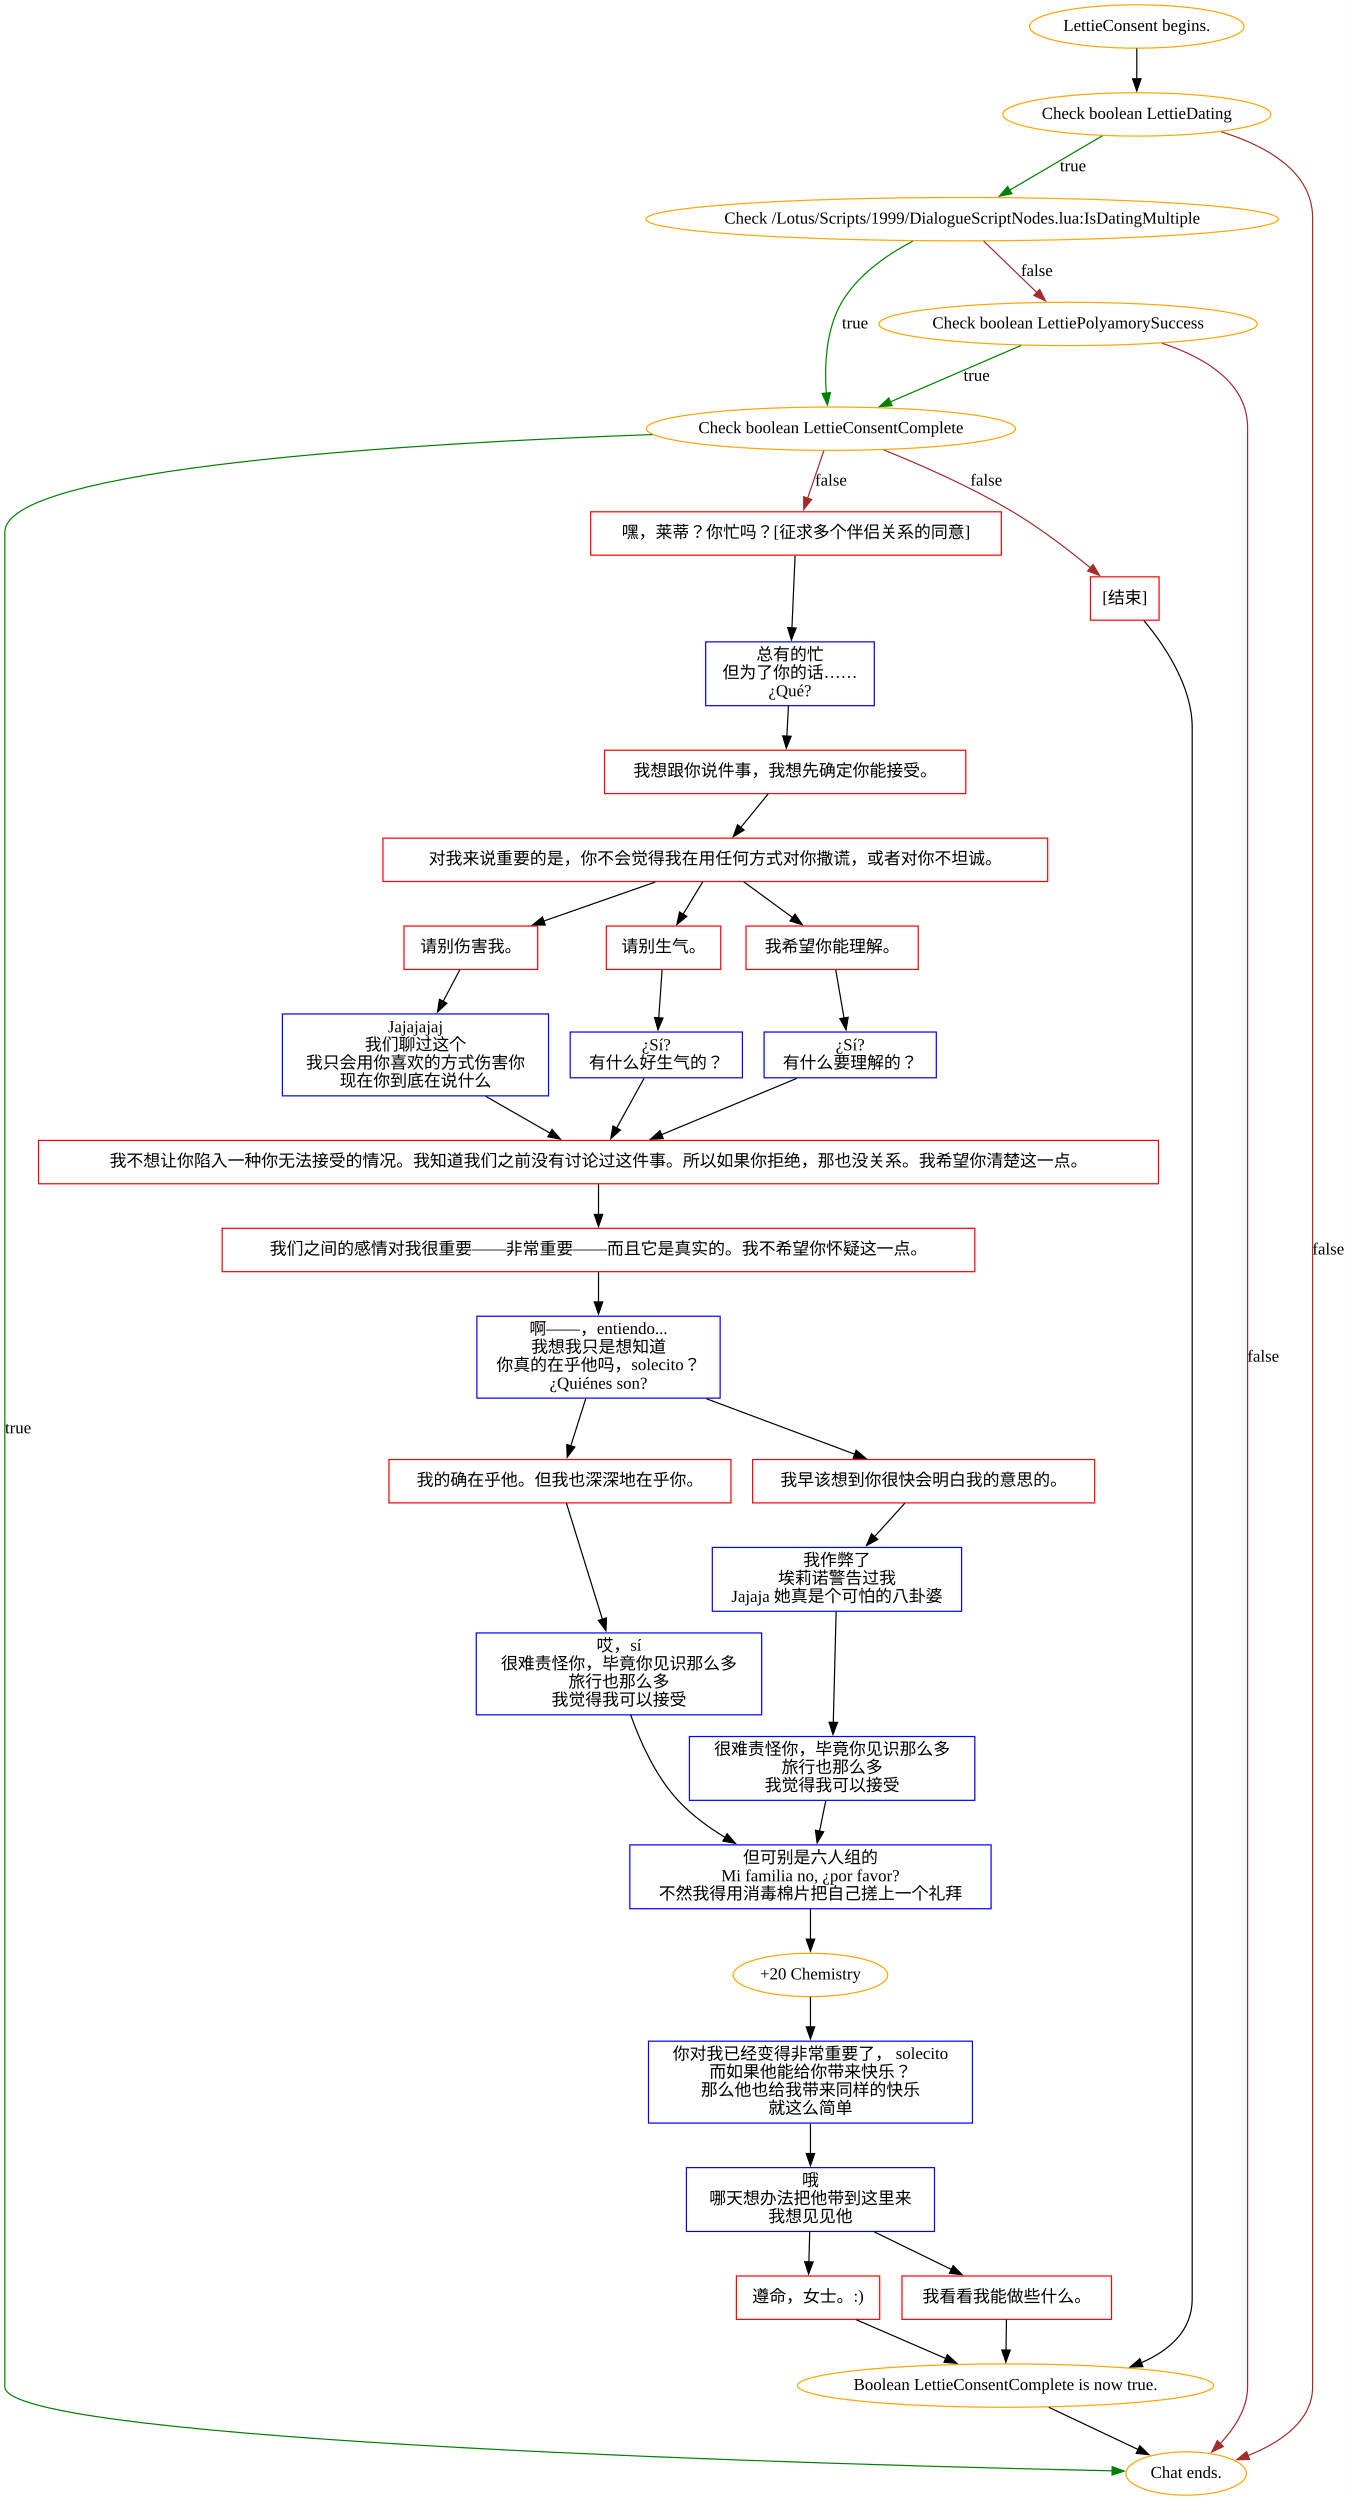
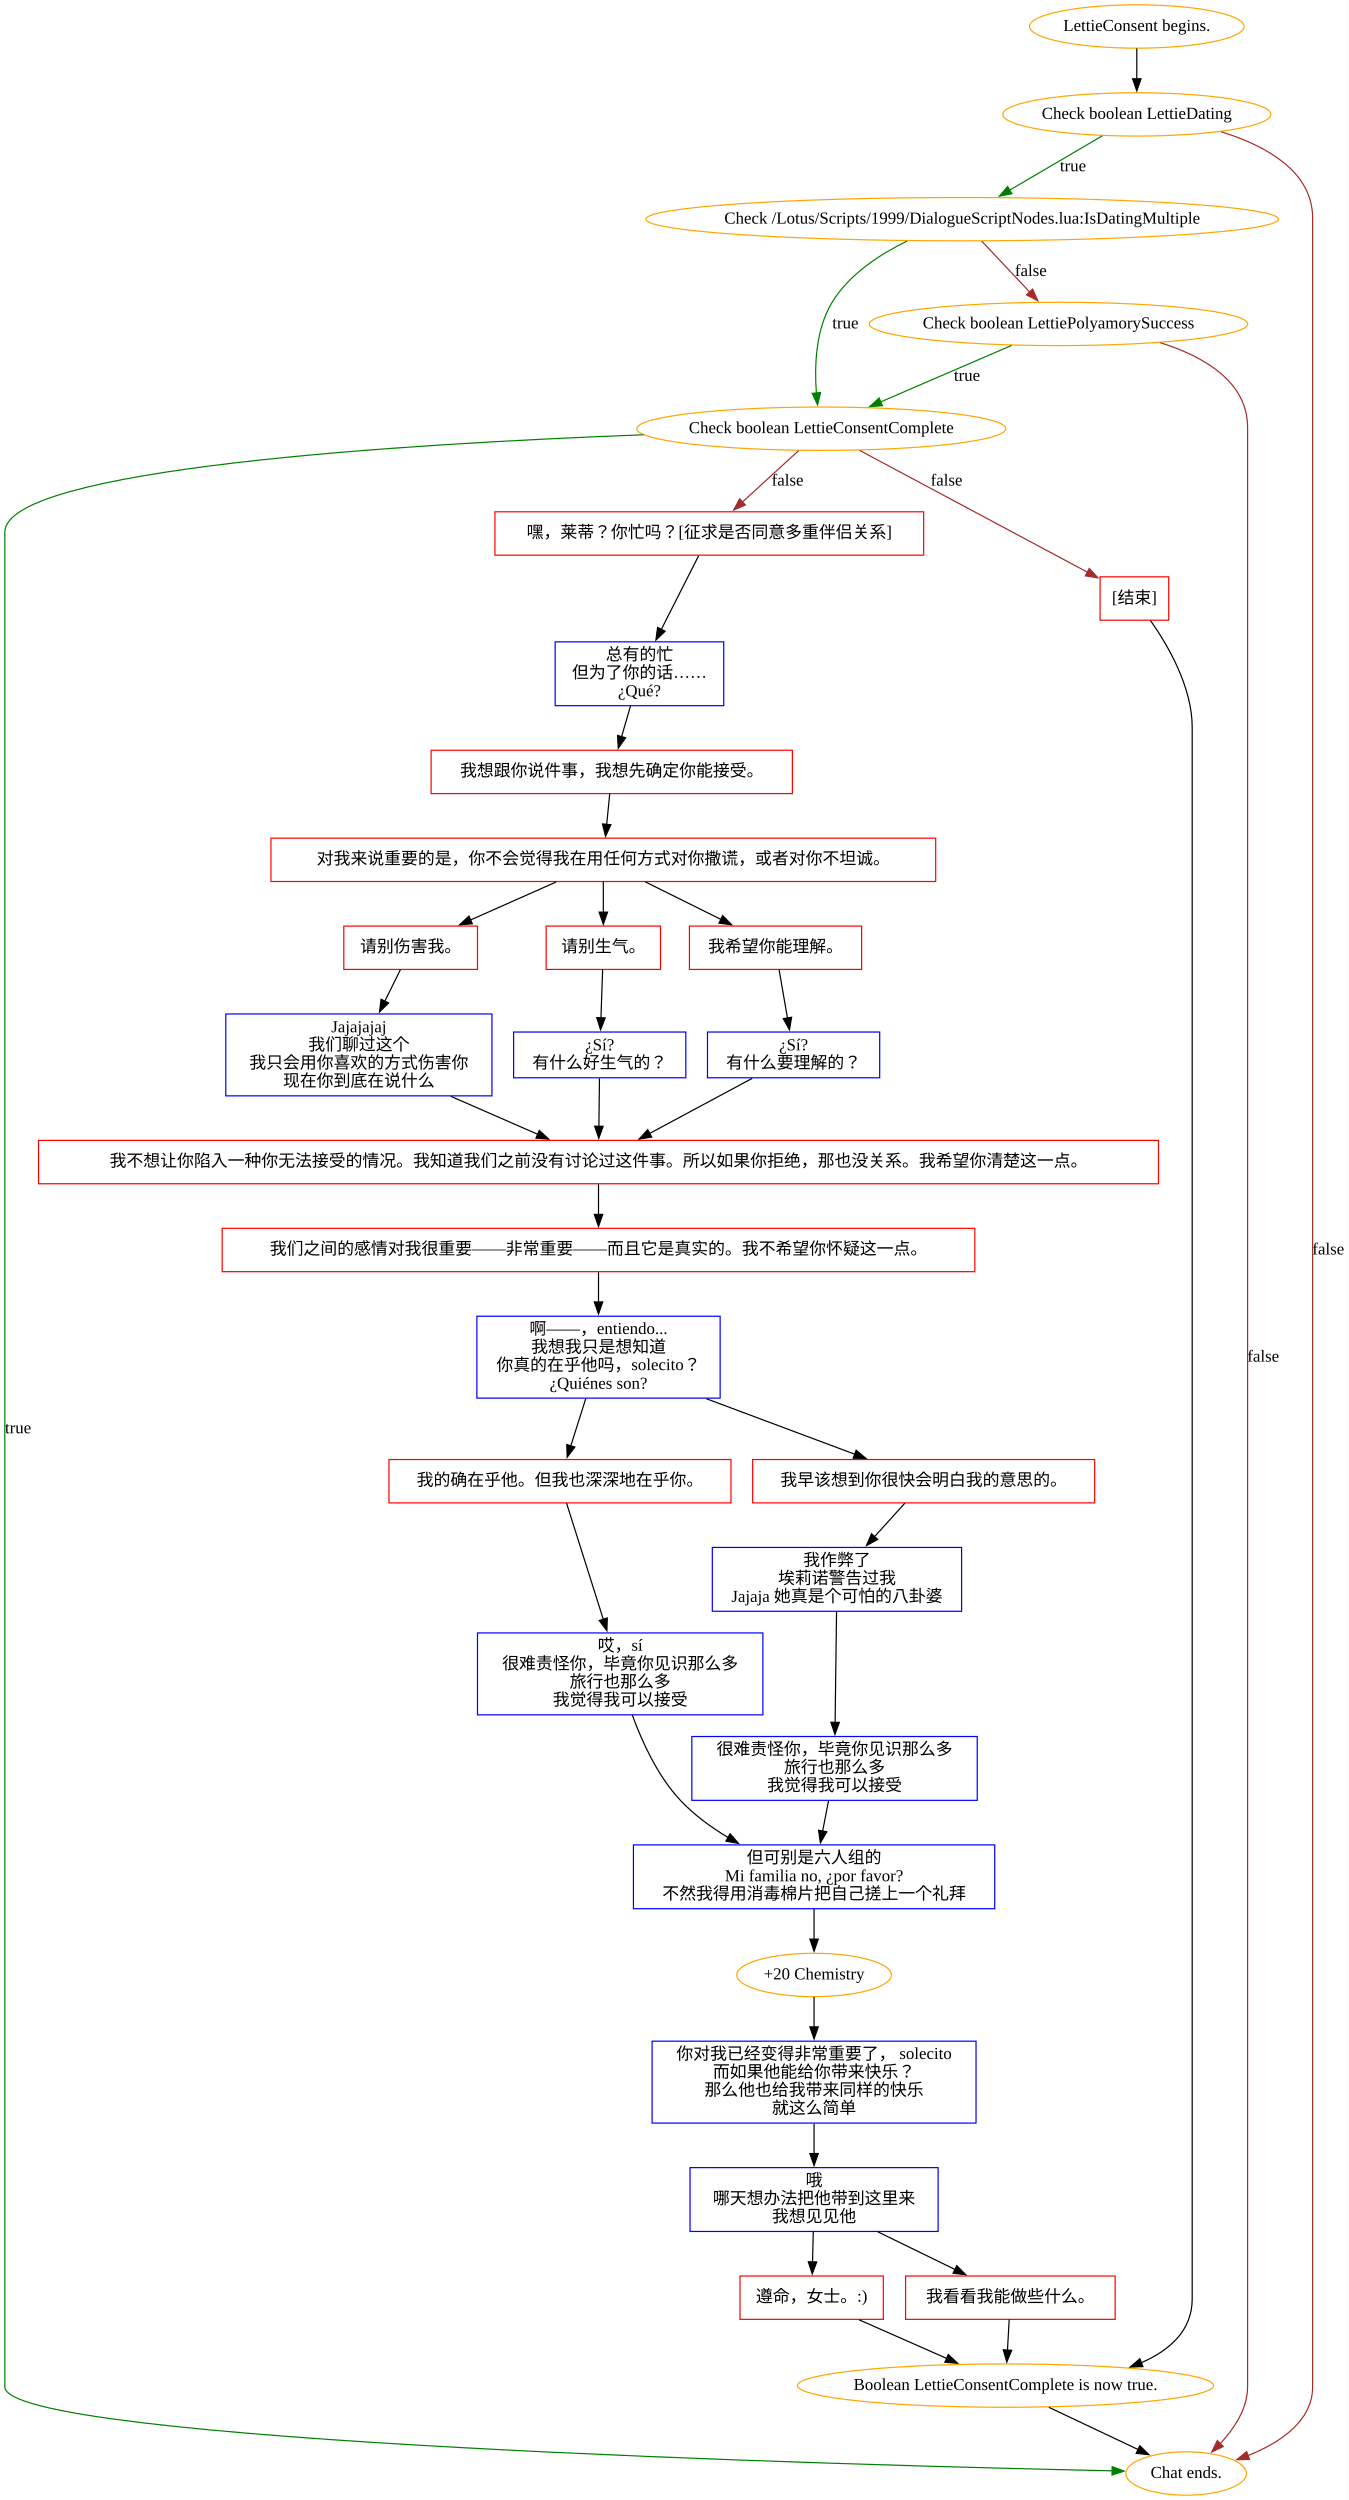
<svg xmlns="http://www.w3.org/2000/svg" width="1120pt" height="2076pt" viewBox="0.00 0.00 1120.00 2076.00">
  <g id="graph0" class="graph" transform="scale(1 1) rotate(0) translate(4 2072)">
    <polygon fill="white" stroke="none" points="-4,4 -4,-2072 1116,-2072 1116,4 -4,4" />
    <g id="node1" class="node">
      <ellipse fill="none" stroke="orange" cx="940" cy="-2050" rx="89.08" ry="18" />
      <text text-anchor="middle" x="940" y="-2046.3" font-family="Times New Roman,serif" font-size="14.00">LettieConsent begins.</text>
    </g>
    <g id="node2" class="node">
      <ellipse fill="none" stroke="orange" cx="940" cy="-1977" rx="111.28" ry="18" />
      <text text-anchor="middle" x="940" y="-1973.3" font-family="Times New Roman,serif" font-size="14.00">Check boolean LettieDating</text>
    </g>
    <g id="edge1" class="edge">
      <path fill="none" stroke="black" d="M940,-2031.81C940,-2024.23 940,-2015.1 940,-2006.54" />
      <polygon fill="black" stroke="black" points="943.5,-2006.54 940,-1996.54 936.5,-2006.54 943.5,-2006.54" />
    </g>
    <g id="node3" class="node">
      <ellipse fill="none" stroke="orange" cx="795" cy="-1890" rx="262.65" ry="18" />
      <text text-anchor="middle" x="795" y="-1886.3" font-family="Times New Roman,serif" font-size="14.00">Check /Lotus/Scripts/1999/DialogueScriptNodes.lua:IsDatingMultiple</text>
    </g>
    <g id="edge2" class="edge">
      <path fill="none" stroke="green" d="M911.35,-1959.21C889.3,-1946.28 858.58,-1928.27 834.24,-1914" />
      <polygon fill="green" stroke="green" points="836.29,-1911.15 825.89,-1909.11 832.75,-1917.18 836.29,-1911.15" />
      <text text-anchor="middle" x="887" y="-1929.8" font-family="Times New Roman,serif" font-size="14.00">true</text>
    </g>
    <g id="node4" class="node">
      <ellipse fill="none" stroke="orange" cx="981" cy="-18" rx="50.09" ry="18" />
      <text text-anchor="middle" x="981" y="-14.3" font-family="Times New Roman,serif" font-size="14.00">Chat ends.</text>
    </g>
    <g id="edge3" class="edge">
      <path fill="none" stroke="brown" d="M1010.01,-1962.61C1047.48,-1950.94 1086,-1929.57 1086,-1891 1086,-1891 1086,-1891 1086,-90 1086,-61.35 1058.83,-43.47 1032.14,-32.83" />
      <polygon fill="brown" stroke="brown" points="1033.61,-29.64 1023.02,-29.48 1031.2,-36.21 1033.61,-29.64" />
      <text text-anchor="middle" x="1099" y="-1030.3" font-family="Times New Roman,serif" font-size="14.00">false</text>
    </g>
    <g id="node5" class="node">
-       <ellipse fill="none" stroke="orange" cx="686" cy="-1716" rx="153.27" ry="18" />
-       <text text-anchor="middle" x="686" y="-1712.3" font-family="Times New Roman,serif" font-size="14.00">Check boolean LettieConsentComplete</text>
+       <ellipse fill="none" stroke="orange" cx="678" cy="-1716" rx="153.27" ry="18" />
+       <text text-anchor="middle" x="678" y="-1712.3" font-family="Times New Roman,serif" font-size="14.00">Check boolean LettieConsentComplete</text>
    </g>
    <g id="edge4" class="edge">
-       <path fill="none" stroke="green" d="M753.92,-1871.73C732.61,-1860.52 708.32,-1843.73 695,-1821 681.63,-1798.17 680.58,-1767.57 682.15,-1745.47" />
-       <polygon fill="green" stroke="green" points="685.62,-1745.97 683.08,-1735.68 678.65,-1745.31 685.62,-1745.97" />
-       <text text-anchor="middle" x="706" y="-1799.3" font-family="Times New Roman,serif" font-size="14.00">true</text>
+       <path fill="none" stroke="green" d="M749.33,-1871.85C726.68,-1860.87 701.19,-1844.27 687,-1821 673.23,-1798.41 672.23,-1767.77 673.93,-1745.6" />
+       <polygon fill="green" stroke="green" points="677.4,-1746.07 674.92,-1735.77 670.43,-1745.37 677.4,-1746.07" />
+       <text text-anchor="middle" x="698" y="-1799.3" font-family="Times New Roman,serif" font-size="14.00">true</text>
    </g>
    <g id="node6" class="node">
-       <ellipse fill="none" stroke="orange" cx="883" cy="-1803" rx="157.07" ry="18" />
-       <text text-anchor="middle" x="883" y="-1799.3" font-family="Times New Roman,serif" font-size="14.00">Check boolean LettiePolyamorySuccess</text>
+       <ellipse fill="none" stroke="orange" cx="875" cy="-1803" rx="157.07" ry="18" />
+       <text text-anchor="middle" x="875" y="-1799.3" font-family="Times New Roman,serif" font-size="14.00">Check boolean LettiePolyamorySuccess</text>
    </g>
    <g id="edge5" class="edge">
-       <path fill="none" stroke="brown" d="M812.81,-1871.8C825.57,-1859.47 842.96,-1842.68 857.23,-1828.89" />
-       <polygon fill="brown" stroke="brown" points="859.37,-1831.69 864.13,-1822.23 854.51,-1826.66 859.37,-1831.69" />
-       <text text-anchor="middle" x="857" y="-1842.8" font-family="Times New Roman,serif" font-size="14.00">false</text>
+       <path fill="none" stroke="brown" d="M811.19,-1871.8C822.68,-1859.59 838.3,-1842.99 851.21,-1829.28" />
+       <polygon fill="brown" stroke="brown" points="853.49,-1831.96 857.8,-1822.28 848.4,-1827.16 853.49,-1831.96" />
+       <text text-anchor="middle" x="852" y="-1842.8" font-family="Times New Roman,serif" font-size="14.00">false</text>
    </g>
    <g id="edge6" class="edge">
-       <path fill="none" stroke="green" d="M537.99,-1711.16C336.33,-1703.92 0,-1683.78 0,-1630 0,-1630 0,-1630 0,-90 0,-43.68 704.92,-24.87 919.66,-20.22" />
+       <path fill="none" stroke="green" d="M530.47,-1710.95C331.02,-1703.46 0,-1683.05 0,-1630 0,-1630 0,-1630 0,-90 0,-43.68 704.92,-24.87 919.66,-20.22" />
      <polygon fill="green" stroke="green" points="919.57,-23.72 929.49,-20.01 919.42,-16.72 919.57,-23.72" />
      <text text-anchor="middle" x="11" y="-881.8" font-family="Times New Roman,serif" font-size="14.00">true</text>
    </g>
    <g id="node7" class="node">
-       <polygon fill="none" stroke="red" points="827.5,-1647 486.5,-1647 486.5,-1611 827.5,-1611 827.5,-1647" />
-       <text text-anchor="middle" x="657" y="-1625.3" font-family="Times New Roman,serif" font-size="14.00">嘿，莱蒂？你忙吗？[征求多个伴侣关系的同意]</text>
+       <polygon fill="none" stroke="red" points="763,-1647 407,-1647 407,-1611 763,-1611 763,-1647" />
+       <text text-anchor="middle" x="585" y="-1625.3" font-family="Times New Roman,serif" font-size="14.00">嘿，莱蒂？你忙吗？[征求是否同意多重伴侣关系]</text>
    </g>
    <g id="edge7" class="edge">
-       <path fill="none" stroke="brown" d="M680.13,-1697.8C676.27,-1686.47 671.11,-1671.36 666.65,-1658.29" />
-       <polygon fill="brown" stroke="brown" points="669.99,-1657.23 663.45,-1648.9 663.36,-1659.49 669.99,-1657.23" />
-       <text text-anchor="middle" x="686" y="-1668.8" font-family="Times New Roman,serif" font-size="14.00">false</text>
+       <path fill="none" stroke="brown" d="M659.18,-1697.8C645.78,-1685.55 627.56,-1668.9 612.53,-1655.16" />
+       <polygon fill="brown" stroke="brown" points="614.97,-1652.65 605.23,-1648.49 610.25,-1657.82 614.97,-1652.65" />
+       <text text-anchor="middle" x="650" y="-1668.8" font-family="Times New Roman,serif" font-size="14.00">false</text>
    </g>
    <g id="node8" class="node">
-       <polygon fill="none" stroke="red" points="958.5,-1593 901.5,-1593 901.5,-1557 958.5,-1557 958.5,-1593" />
-       <text text-anchor="middle" x="930" y="-1571.3" font-family="Times New Roman,serif" font-size="14.00">[结束]</text>
+       <polygon fill="none" stroke="red" points="966.5,-1593 909.5,-1593 909.5,-1557 966.5,-1557 966.5,-1593" />
+       <text text-anchor="middle" x="938" y="-1571.3" font-family="Times New Roman,serif" font-size="14.00">[结束]</text>
    </g>
    <g id="edge8" class="edge">
-       <path fill="none" stroke="brown" d="M729.95,-1698.33C760.81,-1685.88 802.55,-1667.54 837,-1647 859.88,-1633.36 883.72,-1615.06 901.54,-1600.46" />
-       <polygon fill="brown" stroke="brown" points="903.65,-1603.25 909.11,-1594.17 899.18,-1597.87 903.65,-1603.25" />
-       <text text-anchor="middle" x="815" y="-1668.8" font-family="Times New Roman,serif" font-size="14.00">false</text>
+       <path fill="none" stroke="brown" d="M709.88,-1697.96C757.58,-1672.45 847.42,-1624.43 898.97,-1596.86" />
+       <polygon fill="brown" stroke="brown" points="900.55,-1599.99 907.72,-1592.19 897.25,-1593.82 900.55,-1599.99" />
+       <text text-anchor="middle" x="782" y="-1668.8" font-family="Times New Roman,serif" font-size="14.00">false</text>
    </g>
    <g id="edge10" class="edge">
-       <path fill="none" stroke="brown" d="M960.99,-1786.96C997.04,-1775.03 1032,-1753.93 1032,-1717 1032,-1717 1032,-1717 1032,-90 1032,-72 1021.05,-55.43 1009.3,-42.84" />
+       <path fill="none" stroke="brown" d="M959.47,-1787.45C996.64,-1775.72 1032,-1754.66 1032,-1717 1032,-1717 1032,-1717 1032,-90 1032,-72 1021.05,-55.43 1009.3,-42.84" />
      <polygon fill="brown" stroke="brown" points="1011.8,-40.4 1002.23,-35.85 1006.88,-45.37 1011.8,-40.4" />
      <text text-anchor="middle" x="1045" y="-941.3" font-family="Times New Roman,serif" font-size="14.00">false</text>
    </g>
    <g id="edge9" class="edge">
-       <path fill="none" stroke="green" d="M844.08,-1785.21C812.92,-1771.76 769.01,-1752.81 735.37,-1738.3" />
-       <polygon fill="green" stroke="green" points="736.8,-1735.11 726.23,-1734.36 734.02,-1741.53 736.8,-1735.11" />
-       <text text-anchor="middle" x="807" y="-1755.8" font-family="Times New Roman,serif" font-size="14.00">true</text>
+       <path fill="none" stroke="green" d="M836.08,-1785.21C804.92,-1771.76 761.01,-1752.81 727.37,-1738.3" />
+       <polygon fill="green" stroke="green" points="728.8,-1735.11 718.23,-1734.36 726.02,-1741.53 728.8,-1735.11" />
+       <text text-anchor="middle" x="799" y="-1755.8" font-family="Times New Roman,serif" font-size="14.00">true</text>
    </g>
    <g id="node9" class="node">
-       <polygon fill="none" stroke="blue" points="722,-1539 582,-1539 582,-1486 722,-1486 722,-1539" />
-       <text text-anchor="middle" x="652" y="-1523.8" font-family="Times New Roman,serif" font-size="14.00">总有的忙- </text>
-       <text text-anchor="middle" x="652" y="-1508.8" font-family="Times New Roman,serif" font-size="14.00">但为了你的话……- </text>
-       <text text-anchor="middle" x="652" y="-1493.8" font-family="Times New Roman,serif" font-size="14.00">¿Qué?</text>
+       <polygon fill="none" stroke="blue" points="597,-1539 457,-1539 457,-1486 597,-1486 597,-1539" />
+       <text text-anchor="middle" x="527" y="-1523.8" font-family="Times New Roman,serif" font-size="14.00">总有的忙+ </text>
+       <text text-anchor="middle" x="527" y="-1508.8" font-family="Times New Roman,serif" font-size="14.00">但为了你的话……+ </text>
+       <text text-anchor="middle" x="527" y="-1493.8" font-family="Times New Roman,serif" font-size="14.00">¿Qué?</text>
    </g>
    <g id="edge11" class="edge">
-       <path fill="none" stroke="black" d="M656.24,-1610.61C655.55,-1594.71 654.5,-1570.67 653.62,-1550.49" />
-       <polygon fill="black" stroke="black" points="657.12,-1550.49 653.19,-1540.65 650.13,-1550.8 657.12,-1550.49" />
+       <path fill="none" stroke="black" d="M576.19,-1610.61C567.99,-1594.41 555.5,-1569.77 545.17,-1549.36" />
+       <polygon fill="black" stroke="black" points="548.31,-1547.83 540.67,-1540.49 542.07,-1551 548.31,-1547.83" />
    </g>
    <g id="node10" class="node">
      <ellipse fill="none" stroke="orange" cx="831" cy="-91" rx="172.77" ry="18" />
      <text text-anchor="middle" x="831" y="-87.3" font-family="Times New Roman,serif" font-size="14.00">Boolean LettieConsentComplete is now true.</text>
    </g>
    <g id="edge12" class="edge">
-       <path fill="none" stroke="black" d="M945.9,-1556.72C962.45,-1536.86 986,-1502.55 986,-1468 986,-1468 986,-1468 986,-163 986,-136.97 967.71,-120.45 943.7,-109.97" />
+       <path fill="none" stroke="black" d="M951.37,-1556.71C965.57,-1536.57 986,-1501.74 986,-1468 986,-1468 986,-1468 986,-163 986,-136.97 967.71,-120.45 943.7,-109.97" />
      <polygon fill="black" stroke="black" points="945.09,-106.76 934.5,-106.39 942.55,-113.28 945.09,-106.76" />
    </g>
    <g id="node11" class="node">
-       <polygon fill="none" stroke="red" points="798,-1449 498,-1449 498,-1413 798,-1413 798,-1449" />
-       <text text-anchor="middle" x="648" y="-1427.3" font-family="Times New Roman,serif" font-size="14.00">我想跟你说件事，我想先确定你能接受。</text>
+       <polygon fill="none" stroke="red" points="654,-1449 354,-1449 354,-1413 654,-1413 654,-1449" />
+       <text text-anchor="middle" x="504" y="-1427.3" font-family="Times New Roman,serif" font-size="14.00">我想跟你说件事，我想先确定你能接受。</text>
    </g>
    <g id="edge13" class="edge">
-       <path fill="none" stroke="black" d="M650.71,-1485.91C650.31,-1477.86 649.86,-1468.91 649.44,-1460.66" />
-       <polygon fill="black" stroke="black" points="652.94,-1460.58 648.94,-1450.77 645.95,-1460.93 652.94,-1460.58" />
+       <path fill="none" stroke="black" d="M519.6,-1485.91C517.21,-1477.67 514.56,-1468.5 512.13,-1460.09" />
+       <polygon fill="black" stroke="black" points="515.55,-1459.34 509.41,-1450.71 508.83,-1461.29 515.55,-1459.34" />
    </g>
    <g id="edge14" class="edge">
      <path fill="none" stroke="black" d="M866.93,-72.99C889.33,-62.39 918.17,-48.74 941.26,-37.81" />
      <polygon fill="black" stroke="black" points="942.5,-41.09 950.04,-33.65 939.51,-34.77 942.5,-41.09" />
    </g>
    <g id="node12" class="node">
-       <polygon fill="none" stroke="red" points="866,-1376 314,-1376 314,-1340 866,-1340 866,-1376" />
-       <text text-anchor="middle" x="590" y="-1354.3" font-family="Times New Roman,serif" font-size="14.00">对我来说重要的是，你不会觉得我在用任何方式对你撒谎，或者对你不坦诚。</text>
+       <polygon fill="none" stroke="red" points="773,-1376 221,-1376 221,-1340 773,-1340 773,-1376" />
+       <text text-anchor="middle" x="497" y="-1354.3" font-family="Times New Roman,serif" font-size="14.00">对我来说重要的是，你不会觉得我在用任何方式对你撒谎，或者对你不坦诚。</text>
    </g>
    <g id="edge15" class="edge">
-       <path fill="none" stroke="black" d="M633.96,-1412.81C627.12,-1404.44 618.75,-1394.2 611.16,-1384.9" />
-       <polygon fill="black" stroke="black" points="613.91,-1382.73 604.87,-1377.2 608.48,-1387.16 613.91,-1382.73" />
+       <path fill="none" stroke="black" d="M502.31,-1412.81C501.55,-1405.14 500.64,-1395.89 499.78,-1387.24" />
+       <polygon fill="black" stroke="black" points="503.29,-1387.14 498.83,-1377.54 496.33,-1387.83 503.29,-1387.14" />
    </g>
    <g id="node13" class="node">
-       <polygon fill="none" stroke="red" points="442.5,-1303 331.5,-1303 331.5,-1267 442.5,-1267 442.5,-1303" />
-       <text text-anchor="middle" x="387" y="-1281.3" font-family="Times New Roman,serif" font-size="14.00">请别伤害我。</text>
+       <polygon fill="none" stroke="red" points="392.5,-1303 281.5,-1303 281.5,-1267 392.5,-1267 392.5,-1303" />
+       <text text-anchor="middle" x="337" y="-1281.3" font-family="Times New Roman,serif" font-size="14.00">请别伤害我。</text>
    </g>
    <g id="edge16" class="edge">
-       <path fill="none" stroke="black" d="M540.08,-1339.54C512.06,-1329.74 476.9,-1317.44 447.34,-1307.1" />
-       <polygon fill="black" stroke="black" points="448.75,-1303.89 438.16,-1303.89 446.44,-1310.5 448.75,-1303.89" />
+       <path fill="none" stroke="black" d="M457.86,-1339.63C436.36,-1330.09 409.47,-1318.16 386.53,-1307.98" />
+       <polygon fill="black" stroke="black" points="388.23,-1304.91 377.67,-1304.05 385.4,-1311.3 388.23,-1304.91" />
    </g>
    <g id="node14" class="node">
-       <polygon fill="none" stroke="red" points="594.5,-1303 499.5,-1303 499.5,-1267 594.5,-1267 594.5,-1303" />
-       <text text-anchor="middle" x="547" y="-1281.3" font-family="Times New Roman,serif" font-size="14.00">请别生气。</text>
+       <polygon fill="none" stroke="red" points="544.5,-1303 449.5,-1303 449.5,-1267 544.5,-1267 544.5,-1303" />
+       <text text-anchor="middle" x="497" y="-1281.3" font-family="Times New Roman,serif" font-size="14.00">请别生气。</text>
    </g>
    <g id="edge17" class="edge">
-       <path fill="none" stroke="black" d="M579.59,-1339.81C574.68,-1331.7 568.7,-1321.84 563.22,-1312.78" />
-       <polygon fill="black" stroke="black" points="566.27,-1311.06 558.1,-1304.32 560.28,-1314.69 566.27,-1311.06" />
+       <path fill="none" stroke="black" d="M497,-1339.81C497,-1332.23 497,-1323.1 497,-1314.54" />
+       <polygon fill="black" stroke="black" points="500.5,-1314.54 497,-1304.54 493.5,-1314.54 500.5,-1314.54" />
    </g>
    <g id="node15" class="node">
-       <polygon fill="none" stroke="red" points="758.5,-1303 615.5,-1303 615.5,-1267 758.5,-1267 758.5,-1303" />
-       <text text-anchor="middle" x="687" y="-1281.3" font-family="Times New Roman,serif" font-size="14.00">我希望你能理解。</text>
+       <polygon fill="none" stroke="red" points="711.5,-1303 568.5,-1303 568.5,-1267 711.5,-1267 711.5,-1303" />
+       <text text-anchor="middle" x="640" y="-1281.3" font-family="Times New Roman,serif" font-size="14.00">我希望你能理解。</text>
    </g>
    <g id="edge18" class="edge">
-       <path fill="none" stroke="black" d="M613.48,-1339.81C625.78,-1330.81 641.04,-1319.64 654.46,-1309.82" />
-       <polygon fill="black" stroke="black" points="656.18,-1312.9 662.18,-1304.17 652.04,-1307.25 656.18,-1312.9" />
+       <path fill="none" stroke="black" d="M531.98,-1339.63C550.85,-1330.26 574.36,-1318.59 594.62,-1308.53" />
+       <polygon fill="black" stroke="black" points="596.13,-1311.69 603.53,-1304.11 593.01,-1305.42 596.13,-1311.69" />
    </g>
    <g id="node16" class="node">
-       <polygon fill="none" stroke="blue" points="451.5,-1230 230.5,-1230 230.5,-1162 451.5,-1162 451.5,-1230" />
-       <text text-anchor="middle" x="341" y="-1214.8" font-family="Times New Roman,serif" font-size="14.00">Jajajajaj- </text>
-       <text text-anchor="middle" x="341" y="-1199.8" font-family="Times New Roman,serif" font-size="14.00">我们聊过这个- </text>
-       <text text-anchor="middle" x="341" y="-1184.8" font-family="Times New Roman,serif" font-size="14.00">我只会用你喜欢的方式伤害你- </text>
-       <text text-anchor="middle" x="341" y="-1169.8" font-family="Times New Roman,serif" font-size="14.00">现在你到底在说什么</text>
+       <polygon fill="none" stroke="blue" points="404.5,-1230 183.5,-1230 183.5,-1162 404.5,-1162 404.5,-1230" />
+       <text text-anchor="middle" x="294" y="-1214.8" font-family="Times New Roman,serif" font-size="14.00">Jajajajaj+ </text>
+       <text text-anchor="middle" x="294" y="-1199.8" font-family="Times New Roman,serif" font-size="14.00">我们聊过这个+ </text>
+       <text text-anchor="middle" x="294" y="-1184.8" font-family="Times New Roman,serif" font-size="14.00">我只会用你喜欢的方式伤害你+ </text>
+       <text text-anchor="middle" x="294" y="-1169.8" font-family="Times New Roman,serif" font-size="14.00">现在你到底在说什么</text>
    </g>
    <g id="edge19" class="edge">
-       <path fill="none" stroke="black" d="M377.91,-1266.81C373.87,-1259.17 368.92,-1249.8 363.97,-1240.44" />
-       <polygon fill="black" stroke="black" points="367.11,-1238.9 359.35,-1231.7 360.93,-1242.17 367.11,-1238.9" />
+       <path fill="none" stroke="black" d="M328.5,-1266.81C324.73,-1259.17 320.1,-1249.8 315.47,-1240.44" />
+       <polygon fill="black" stroke="black" points="318.73,-1239.13 311.16,-1231.72 312.45,-1242.23 318.73,-1239.13" />
    </g>
    <g id="node17" class="node">
-       <polygon fill="none" stroke="blue" points="612.5,-1215 469.5,-1215 469.5,-1177 612.5,-1177 612.5,-1215" />
-       <text text-anchor="middle" x="541" y="-1199.8" font-family="Times New Roman,serif" font-size="14.00">¿Sí?- </text>
-       <text text-anchor="middle" x="541" y="-1184.8" font-family="Times New Roman,serif" font-size="14.00">有什么好生气的？</text>
+       <polygon fill="none" stroke="blue" points="565.5,-1215 422.5,-1215 422.5,-1177 565.5,-1177 565.5,-1215" />
+       <text text-anchor="middle" x="494" y="-1199.8" font-family="Times New Roman,serif" font-size="14.00">¿Sí?+ </text>
+       <text text-anchor="middle" x="494" y="-1184.8" font-family="Times New Roman,serif" font-size="14.00">有什么好生气的？</text>
    </g>
    <g id="edge20" class="edge">
-       <path fill="none" stroke="black" d="M545.81,-1266.81C545.02,-1255.32 543.96,-1239.91 543.03,-1226.49" />
-       <polygon fill="black" stroke="black" points="546.55,-1226.6 542.37,-1216.86 539.57,-1227.08 546.55,-1226.6" />
+       <path fill="none" stroke="black" d="M496.41,-1266.81C496.01,-1255.32 495.48,-1239.91 495.02,-1226.49" />
+       <polygon fill="black" stroke="black" points="498.53,-1226.74 494.69,-1216.87 491.53,-1226.98 498.53,-1226.74" />
    </g>
    <g id="node18" class="node">
-       <polygon fill="none" stroke="blue" points="773.5,-1215 630.5,-1215 630.5,-1177 773.5,-1177 773.5,-1215" />
-       <text text-anchor="middle" x="702" y="-1199.8" font-family="Times New Roman,serif" font-size="14.00">¿Sí?- </text>
-       <text text-anchor="middle" x="702" y="-1184.8" font-family="Times New Roman,serif" font-size="14.00">有什么要理解的？</text>
+       <polygon fill="none" stroke="blue" points="726.5,-1215 583.5,-1215 583.5,-1177 726.5,-1177 726.5,-1215" />
+       <text text-anchor="middle" x="655" y="-1199.8" font-family="Times New Roman,serif" font-size="14.00">¿Sí?+ </text>
+       <text text-anchor="middle" x="655" y="-1184.8" font-family="Times New Roman,serif" font-size="14.00">有什么要理解的？</text>
    </g>
    <g id="edge21" class="edge">
-       <path fill="none" stroke="black" d="M689.96,-1266.81C691.94,-1255.32 694.6,-1239.91 696.92,-1226.49" />
-       <polygon fill="black" stroke="black" points="700.33,-1227.29 698.58,-1216.85 693.43,-1226.11 700.33,-1227.29" />
+       <path fill="none" stroke="black" d="M642.96,-1266.81C644.94,-1255.32 647.6,-1239.91 649.92,-1226.49" />
+       <polygon fill="black" stroke="black" points="653.33,-1227.29 651.58,-1216.85 646.43,-1226.11 653.33,-1227.29" />
    </g>
    <g id="node19" class="node">
      <polygon fill="none" stroke="red" points="958,-1125 28,-1125 28,-1089 958,-1089 958,-1125" />
      <text text-anchor="middle" x="493" y="-1103.3" font-family="Times New Roman,serif" font-size="14.00">我不想让你陷入一种你无法接受的情况。我知道我们之前没有讨论过这件事。所以如果你拒绝，那也没关系。我希望你清楚这一点。</text>
    </g>
    <g id="edge22" class="edge">
-       <path fill="none" stroke="black" d="M399.33,-1161.61C417.22,-1151.37 436.49,-1140.34 452.87,-1130.97" />
-       <polygon fill="black" stroke="black" points="454.41,-1134.12 461.35,-1126.12 450.93,-1128.05 454.41,-1134.12" />
+       <path fill="none" stroke="black" d="M370.37,-1161.61C394.58,-1151.03 420.72,-1139.6 442.62,-1130.02" />
+       <polygon fill="black" stroke="black" points="443.86,-1133.3 451.62,-1126.09 441.05,-1126.89 443.86,-1133.3" />
    </g>
    <g id="edge23" class="edge">
-       <path fill="none" stroke="black" d="M530.82,-1176.55C524.15,-1164.47 515.33,-1148.47 507.88,-1134.97" />
-       <polygon fill="black" stroke="black" points="511.14,-1133.63 503.24,-1126.57 505.01,-1137.01 511.14,-1133.63" />
+       <path fill="none" stroke="black" d="M493.79,-1176.55C493.65,-1164.94 493.48,-1149.72 493.33,-1136.57" />
+       <polygon fill="black" stroke="black" points="496.83,-1136.71 493.22,-1126.75 489.83,-1136.79 496.83,-1136.71" />
    </g>
    <g id="edge24" class="edge">
-       <path fill="none" stroke="black" d="M657.68,-1176.55C624.77,-1162.85 579.8,-1144.13 545.16,-1129.71" />
-       <polygon fill="black" stroke="black" points="546.74,-1126.58 536.17,-1125.97 544.05,-1133.04 546.74,-1126.58" />
+       <path fill="none" stroke="black" d="M620.64,-1176.55C595.69,-1163.15 561.78,-1144.94 535.18,-1130.65" />
+       <polygon fill="black" stroke="black" points="537.17,-1127.75 526.71,-1126.1 533.86,-1133.92 537.17,-1127.75" />
    </g>
    <g id="node20" class="node">
      <polygon fill="none" stroke="red" points="805.5,-1052 180.5,-1052 180.5,-1016 805.5,-1016 805.5,-1052" />
      <text text-anchor="middle" x="493" y="-1030.3" font-family="Times New Roman,serif" font-size="14.00">我们之间的感情对我很重要——非常重要——而且它是真实的。我不希望你怀疑这一点。</text>
    </g>
    <g id="edge25" class="edge">
      <path fill="none" stroke="black" d="M493,-1088.81C493,-1081.23 493,-1072.1 493,-1063.54" />
      <polygon fill="black" stroke="black" points="496.5,-1063.54 493,-1053.54 489.5,-1063.54 496.5,-1063.54" />
    </g>
    <g id="node21" class="node">
      <polygon fill="none" stroke="blue" points="594,-979 392,-979 392,-911 594,-911 594,-979" />
      <text text-anchor="middle" x="493" y="-963.8" font-family="Times New Roman,serif" font-size="14.00">啊——，entiendo...</text>
      <text text-anchor="middle" x="493" y="-948.8" font-family="Times New Roman,serif" font-size="14.00">我想我只是想知道</text>
      <text text-anchor="middle" x="493" y="-933.8" font-family="Times New Roman,serif" font-size="14.00">你真的在乎他吗，solecito？</text>
      <text text-anchor="middle" x="493" y="-918.8" font-family="Times New Roman,serif" font-size="14.00">¿Quiénes son?</text>
    </g>
    <g id="edge26" class="edge">
      <path fill="none" stroke="black" d="M493,-1015.81C493,-1008.5 493,-999.6 493,-990.63" />
      <polygon fill="black" stroke="black" points="496.5,-990.87 493,-980.87 489.5,-990.87 496.5,-990.87" />
    </g>
    <g id="node22" class="node">
      <polygon fill="none" stroke="red" points="603,-860 319,-860 319,-824 603,-824 603,-860" />
      <text text-anchor="middle" x="461" y="-838.3" font-family="Times New Roman,serif" font-size="14.00">我的确在乎他。但我也深深地在乎你。</text>
    </g>
    <g id="edge27" class="edge">
      <path fill="none" stroke="black" d="M482.43,-910.65C478.4,-897.93 473.86,-883.57 469.99,-871.37" />
      <polygon fill="black" stroke="black" points="473.34,-870.36 466.98,-861.89 466.67,-872.48 473.34,-870.36" />
    </g>
    <g id="node23" class="node">
      <polygon fill="none" stroke="red" points="905,-860 621,-860 621,-824 905,-824 905,-860" />
      <text text-anchor="middle" x="763" y="-838.3" font-family="Times New Roman,serif" font-size="14.00">我早该想到你很快会明白我的意思的。</text>
    </g>
    <g id="edge28" class="edge">
      <path fill="none" stroke="black" d="M582.53,-910.51C623.15,-895.31 669.99,-877.79 705.77,-864.41" />
      <polygon fill="black" stroke="black" points="706.94,-867.71 715.08,-860.92 704.49,-861.15 706.94,-867.71" />
    </g>
    <g id="node24" class="node">
-       <polygon fill="none" stroke="blue" points="628.5,-716 391.5,-716 391.5,-648 628.5,-648 628.5,-716" />
-       <text text-anchor="middle" x="510" y="-700.8" font-family="Times New Roman,serif" font-size="14.00">哎，sí- </text>
-       <text text-anchor="middle" x="510" y="-685.8" font-family="Times New Roman,serif" font-size="14.00">很难责怪你，毕竟你见识那么多- </text>
-       <text text-anchor="middle" x="510" y="-670.8" font-family="Times New Roman,serif" font-size="14.00">旅行也那么多- </text>
-       <text text-anchor="middle" x="510" y="-655.8" font-family="Times New Roman,serif" font-size="14.00">我觉得我可以接受</text>
+       <polygon fill="none" stroke="blue" points="629.5,-716 392.5,-716 392.5,-648 629.5,-648 629.5,-716" />
+       <text text-anchor="middle" x="511" y="-700.8" font-family="Times New Roman,serif" font-size="14.00">哎，sí+ </text>
+       <text text-anchor="middle" x="511" y="-685.8" font-family="Times New Roman,serif" font-size="14.00">很难责怪你，毕竟你见识那么多+ </text>
+       <text text-anchor="middle" x="511" y="-670.8" font-family="Times New Roman,serif" font-size="14.00">旅行也那么多+ </text>
+       <text text-anchor="middle" x="511" y="-655.8" font-family="Times New Roman,serif" font-size="14.00">我觉得我可以接受</text>
    </g>
    <g id="edge29" class="edge">
-       <path fill="none" stroke="black" d="M466.34,-823.79C473.46,-800.82 486.33,-759.34 496.25,-727.32" />
-       <polygon fill="black" stroke="black" points="499.56,-728.48 499.18,-717.89 492.88,-726.4 499.56,-728.48" />
+       <path fill="none" stroke="black" d="M466.45,-823.79C473.71,-800.82 486.84,-759.34 496.97,-727.32" />
+       <polygon fill="black" stroke="black" points="500.28,-728.48 499.96,-717.89 493.61,-726.36 500.28,-728.48" />
    </g>
    <g id="node25" class="node">
      <polygon fill="none" stroke="blue" points="794.5,-787 587.5,-787 587.5,-734 794.5,-734 794.5,-787" />
      <text text-anchor="middle" x="691" y="-771.8" font-family="Times New Roman,serif" font-size="14.00">我作弊了</text>
      <text text-anchor="middle" x="691" y="-756.8" font-family="Times New Roman,serif" font-size="14.00">埃莉诺警告过我</text>
      <text text-anchor="middle" x="691" y="-741.8" font-family="Times New Roman,serif" font-size="14.00">Jajaja 她真是个可怕的八卦婆</text>
    </g>
    <g id="edge30" class="edge">
      <path fill="none" stroke="black" d="M747.38,-823.75C739.96,-815.56 730.81,-805.46 722.06,-795.8" />
      <polygon fill="black" stroke="black" points="724.85,-793.67 715.55,-788.6 719.67,-798.37 724.85,-793.67" />
    </g>
    <g id="node26" class="node">
-       <polygon fill="none" stroke="blue" points="819,-540 519,-540 519,-487 819,-487 819,-540" />
-       <text text-anchor="middle" x="669" y="-524.8" font-family="Times New Roman,serif" font-size="14.00">但可别是六人组的- </text>
-       <text text-anchor="middle" x="669" y="-509.8" font-family="Times New Roman,serif" font-size="14.00">Mi familia no, ¿por favor?- </text>
-       <text text-anchor="middle" x="669" y="-494.8" font-family="Times New Roman,serif" font-size="14.00">不然我得用消毒棉片把自己搓上一个礼拜</text>
+       <polygon fill="none" stroke="blue" points="822,-540 522,-540 522,-487 822,-487 822,-540" />
+       <text text-anchor="middle" x="672" y="-524.8" font-family="Times New Roman,serif" font-size="14.00">但可别是六人组的+ </text>
+       <text text-anchor="middle" x="672" y="-509.8" font-family="Times New Roman,serif" font-size="14.00">Mi familia no, ¿por favor?+ </text>
+       <text text-anchor="middle" x="672" y="-494.8" font-family="Times New Roman,serif" font-size="14.00">不然我得用消毒棉片把自己搓上一个礼拜</text>
    </g>
    <g id="edge31" class="edge">
-       <path fill="none" stroke="black" d="M519.7,-647.96C527.51,-625.85 540.28,-597.21 559,-577 570.1,-565.02 584.03,-554.73 598.21,-546.15" />
-       <polygon fill="black" stroke="black" points="599.8,-549.27 606.72,-541.25 596.31,-543.21 599.8,-549.27" />
+       <path fill="none" stroke="black" d="M521.03,-647.94C529.04,-625.82 542.09,-597.17 561,-577 572.24,-565 586.32,-554.7 600.63,-546.13" />
+       <polygon fill="black" stroke="black" points="602.28,-549.21 609.23,-541.22 598.81,-543.14 602.28,-549.21" />
    </g>
    <g id="node27" class="node">
-       <polygon fill="none" stroke="blue" points="805.5,-630 568.5,-630 568.5,-577 805.5,-577 805.5,-630" />
-       <text text-anchor="middle" x="687" y="-614.8" font-family="Times New Roman,serif" font-size="14.00">很难责怪你，毕竟你见识那么多- </text>
-       <text text-anchor="middle" x="687" y="-599.8" font-family="Times New Roman,serif" font-size="14.00">旅行也那么多- </text>
-       <text text-anchor="middle" x="687" y="-584.8" font-family="Times New Roman,serif" font-size="14.00">我觉得我可以接受</text>
+       <polygon fill="none" stroke="blue" points="807.5,-630 570.5,-630 570.5,-577 807.5,-577 807.5,-630" />
+       <text text-anchor="middle" x="689" y="-614.8" font-family="Times New Roman,serif" font-size="14.00">很难责怪你，毕竟你见识那么多+ </text>
+       <text text-anchor="middle" x="689" y="-599.8" font-family="Times New Roman,serif" font-size="14.00">旅行也那么多+ </text>
+       <text text-anchor="middle" x="689" y="-584.8" font-family="Times New Roman,serif" font-size="14.00">我觉得我可以接受</text>
    </g>
    <g id="edge32" class="edge">
-       <path fill="none" stroke="black" d="M690.33,-733.56C689.68,-708.45 688.69,-670.12 687.96,-641.75" />
-       <polygon fill="black" stroke="black" points="691.46,-641.69 687.7,-631.78 684.46,-641.87 691.46,-641.69" />
+       <path fill="none" stroke="black" d="M690.67,-733.56C690.34,-708.45 689.85,-670.12 689.48,-641.75" />
+       <polygon fill="black" stroke="black" points="692.98,-641.74 689.35,-631.78 685.98,-641.83 692.98,-641.74" />
    </g>
    <g id="node28" class="node">
-       <ellipse fill="none" stroke="orange" cx="669" cy="-432" rx="64.19" ry="18" />
-       <text text-anchor="middle" x="669" y="-428.3" font-family="Times New Roman,serif" font-size="14.00">+20 Chemistry</text>
+       <ellipse fill="none" stroke="orange" cx="672" cy="-432" rx="64.19" ry="18" />
+       <text text-anchor="middle" x="672" y="-428.3" font-family="Times New Roman,serif" font-size="14.00">+20 Chemistry</text>
    </g>
    <g id="edge33" class="edge">
-       <path fill="none" stroke="black" d="M669,-486.91C669,-478.86 669,-469.91 669,-461.66" />
-       <polygon fill="black" stroke="black" points="672.5,-461.77 669,-451.77 665.5,-461.77 672.5,-461.77" />
+       <path fill="none" stroke="black" d="M672,-486.91C672,-478.86 672,-469.91 672,-461.66" />
+       <polygon fill="black" stroke="black" points="675.5,-461.77 672,-451.77 668.5,-461.77 675.5,-461.77" />
    </g>
    <g id="edge34" class="edge">
-       <path fill="none" stroke="black" d="M681.7,-576.57C680.09,-568.7 678.28,-559.88 676.55,-551.43" />
-       <polygon fill="black" stroke="black" points="680,-550.82 674.57,-541.72 673.14,-552.22 680,-550.82" />
+       <path fill="none" stroke="black" d="M683.99,-576.57C682.47,-568.7 680.77,-559.88 679.13,-551.43" />
+       <polygon fill="black" stroke="black" points="682.59,-550.88 677.26,-541.73 675.72,-552.21 682.59,-550.88" />
    </g>
    <g id="node29" class="node">
-       <polygon fill="none" stroke="blue" points="803.5,-377 534.5,-377 534.5,-309 803.5,-309 803.5,-377" />
-       <text text-anchor="middle" x="669" y="-361.8" font-family="Times New Roman,serif" font-size="14.00">你对我已经变得非常重要了， solecito- </text>
-       <text text-anchor="middle" x="669" y="-346.8" font-family="Times New Roman,serif" font-size="14.00">而如果他能给你带来快乐？- </text>
-       <text text-anchor="middle" x="669" y="-331.8" font-family="Times New Roman,serif" font-size="14.00">那么他也给我带来同样的快乐- </text>
-       <text text-anchor="middle" x="669" y="-316.8" font-family="Times New Roman,serif" font-size="14.00">就这么简单</text>
+       <polygon fill="none" stroke="blue" points="806.5,-377 537.5,-377 537.5,-309 806.5,-309 806.5,-377" />
+       <text text-anchor="middle" x="672" y="-361.8" font-family="Times New Roman,serif" font-size="14.00">你对我已经变得非常重要了， solecito+ </text>
+       <text text-anchor="middle" x="672" y="-346.8" font-family="Times New Roman,serif" font-size="14.00">而如果他能给你带来快乐？+ </text>
+       <text text-anchor="middle" x="672" y="-331.8" font-family="Times New Roman,serif" font-size="14.00">那么他也给我带来同样的快乐+ </text>
+       <text text-anchor="middle" x="672" y="-316.8" font-family="Times New Roman,serif" font-size="14.00">就这么简单</text>
    </g>
    <g id="edge35" class="edge">
-       <path fill="none" stroke="black" d="M669,-413.81C669,-406.5 669,-397.6 669,-388.63" />
-       <polygon fill="black" stroke="black" points="672.5,-388.87 669,-378.87 665.5,-388.87 672.5,-388.87" />
+       <path fill="none" stroke="black" d="M672,-413.81C672,-406.5 672,-397.6 672,-388.63" />
+       <polygon fill="black" stroke="black" points="675.5,-388.87 672,-378.87 668.5,-388.87 675.5,-388.87" />
    </g>
    <g id="node30" class="node">
-       <polygon fill="none" stroke="blue" points="772,-272 566,-272 566,-219 772,-219 772,-272" />
-       <text text-anchor="middle" x="669" y="-256.8" font-family="Times New Roman,serif" font-size="14.00">哦- </text>
-       <text text-anchor="middle" x="669" y="-241.8" font-family="Times New Roman,serif" font-size="14.00">哪天想办法把他带到这里来- </text>
-       <text text-anchor="middle" x="669" y="-226.8" font-family="Times New Roman,serif" font-size="14.00">我想见见他</text>
+       <polygon fill="none" stroke="blue" points="775,-272 569,-272 569,-219 775,-219 775,-272" />
+       <text text-anchor="middle" x="672" y="-256.8" font-family="Times New Roman,serif" font-size="14.00">哦+ </text>
+       <text text-anchor="middle" x="672" y="-241.8" font-family="Times New Roman,serif" font-size="14.00">哪天想办法把他带到这里来+ </text>
+       <text text-anchor="middle" x="672" y="-226.8" font-family="Times New Roman,serif" font-size="14.00">我想见见他</text>
    </g>
    <g id="edge36" class="edge">
-       <path fill="none" stroke="black" d="M669,-308.6C669,-300.48 669,-291.76 669,-283.49" />
-       <polygon fill="black" stroke="black" points="672.5,-283.72 669,-273.72 665.5,-283.72 672.5,-283.72" />
+       <path fill="none" stroke="black" d="M672,-308.6C672,-300.48 672,-291.76 672,-283.49" />
+       <polygon fill="black" stroke="black" points="675.5,-283.72 672,-273.72 668.5,-283.72 675.5,-283.72" />
    </g>
    <g id="node31" class="node">
-       <polygon fill="none" stroke="red" points="726.5,-182 607.5,-182 607.5,-146 726.5,-146 726.5,-182" />
-       <text text-anchor="middle" x="667" y="-160.3" font-family="Times New Roman,serif" font-size="14.00">遵命，女士。:)</text>
+       <polygon fill="none" stroke="red" points="729.5,-182 610.5,-182 610.5,-146 729.5,-146 729.5,-182" />
+       <text text-anchor="middle" x="670" y="-160.3" font-family="Times New Roman,serif" font-size="14.00">遵命，女士。:)</text>
    </g>
    <g id="edge37" class="edge">
-       <path fill="none" stroke="black" d="M668.36,-218.91C668.15,-210.86 667.93,-201.91 667.72,-193.66" />
-       <polygon fill="black" stroke="black" points="671.22,-193.68 667.47,-183.77 664.22,-193.85 671.22,-193.68" />
+       <path fill="none" stroke="black" d="M671.36,-218.91C671.15,-210.86 670.93,-201.91 670.72,-193.66" />
+       <polygon fill="black" stroke="black" points="674.22,-193.68 670.47,-183.77 667.22,-193.85 674.22,-193.68" />
    </g>
    <g id="node32" class="node">
-       <polygon fill="none" stroke="red" points="919,-182 745,-182 745,-146 919,-146 919,-182" />
-       <text text-anchor="middle" x="832" y="-160.3" font-family="Times New Roman,serif" font-size="14.00">我看看我能做些什么。</text>
+       <polygon fill="none" stroke="red" points="922,-182 748,-182 748,-146 922,-146 922,-182" />
+       <text text-anchor="middle" x="835" y="-160.3" font-family="Times New Roman,serif" font-size="14.00">我看看我能做些什么。</text>
    </g>
    <g id="edge38" class="edge">
-       <path fill="none" stroke="black" d="M721.92,-218.69C742.66,-208.57 766.23,-197.08 786.22,-187.33" />
-       <polygon fill="black" stroke="black" points="787.5,-190.6 794.96,-183.07 784.43,-184.31 787.5,-190.6" />
+       <path fill="none" stroke="black" d="M724.92,-218.69C745.66,-208.57 769.23,-197.08 789.22,-187.33" />
+       <polygon fill="black" stroke="black" points="790.5,-190.6 797.96,-183.07 787.43,-184.31 790.5,-190.6" />
    </g>
    <g id="edge39" class="edge">
-       <path fill="none" stroke="black" d="M707.12,-145.63C729.59,-135.9 757.79,-123.69 781.61,-113.38" />
-       <polygon fill="black" stroke="black" points="782.69,-116.73 790.47,-109.55 779.9,-110.31 782.69,-116.73" />
+       <path fill="none" stroke="black" d="M709.39,-145.63C731.34,-135.95 758.88,-123.8 782.2,-113.52" />
+       <polygon fill="black" stroke="black" points="783.45,-116.79 791.19,-109.55 780.63,-110.39 783.45,-116.79" />
    </g>
    <g id="edge40" class="edge">
-       <path fill="none" stroke="black" d="M831.76,-145.81C831.65,-138.23 831.52,-129.1 831.4,-120.54" />
-       <polygon fill="black" stroke="black" points="834.9,-120.49 831.26,-110.54 827.9,-120.59 834.9,-120.49" />
+       <path fill="none" stroke="black" d="M834.03,-145.81C833.6,-138.14 833.08,-128.89 832.59,-120.24" />
+       <polygon fill="black" stroke="black" points="836.1,-120.33 832.04,-110.54 829.11,-120.72 836.1,-120.33" />
    </g>
  </g>
</svg>
